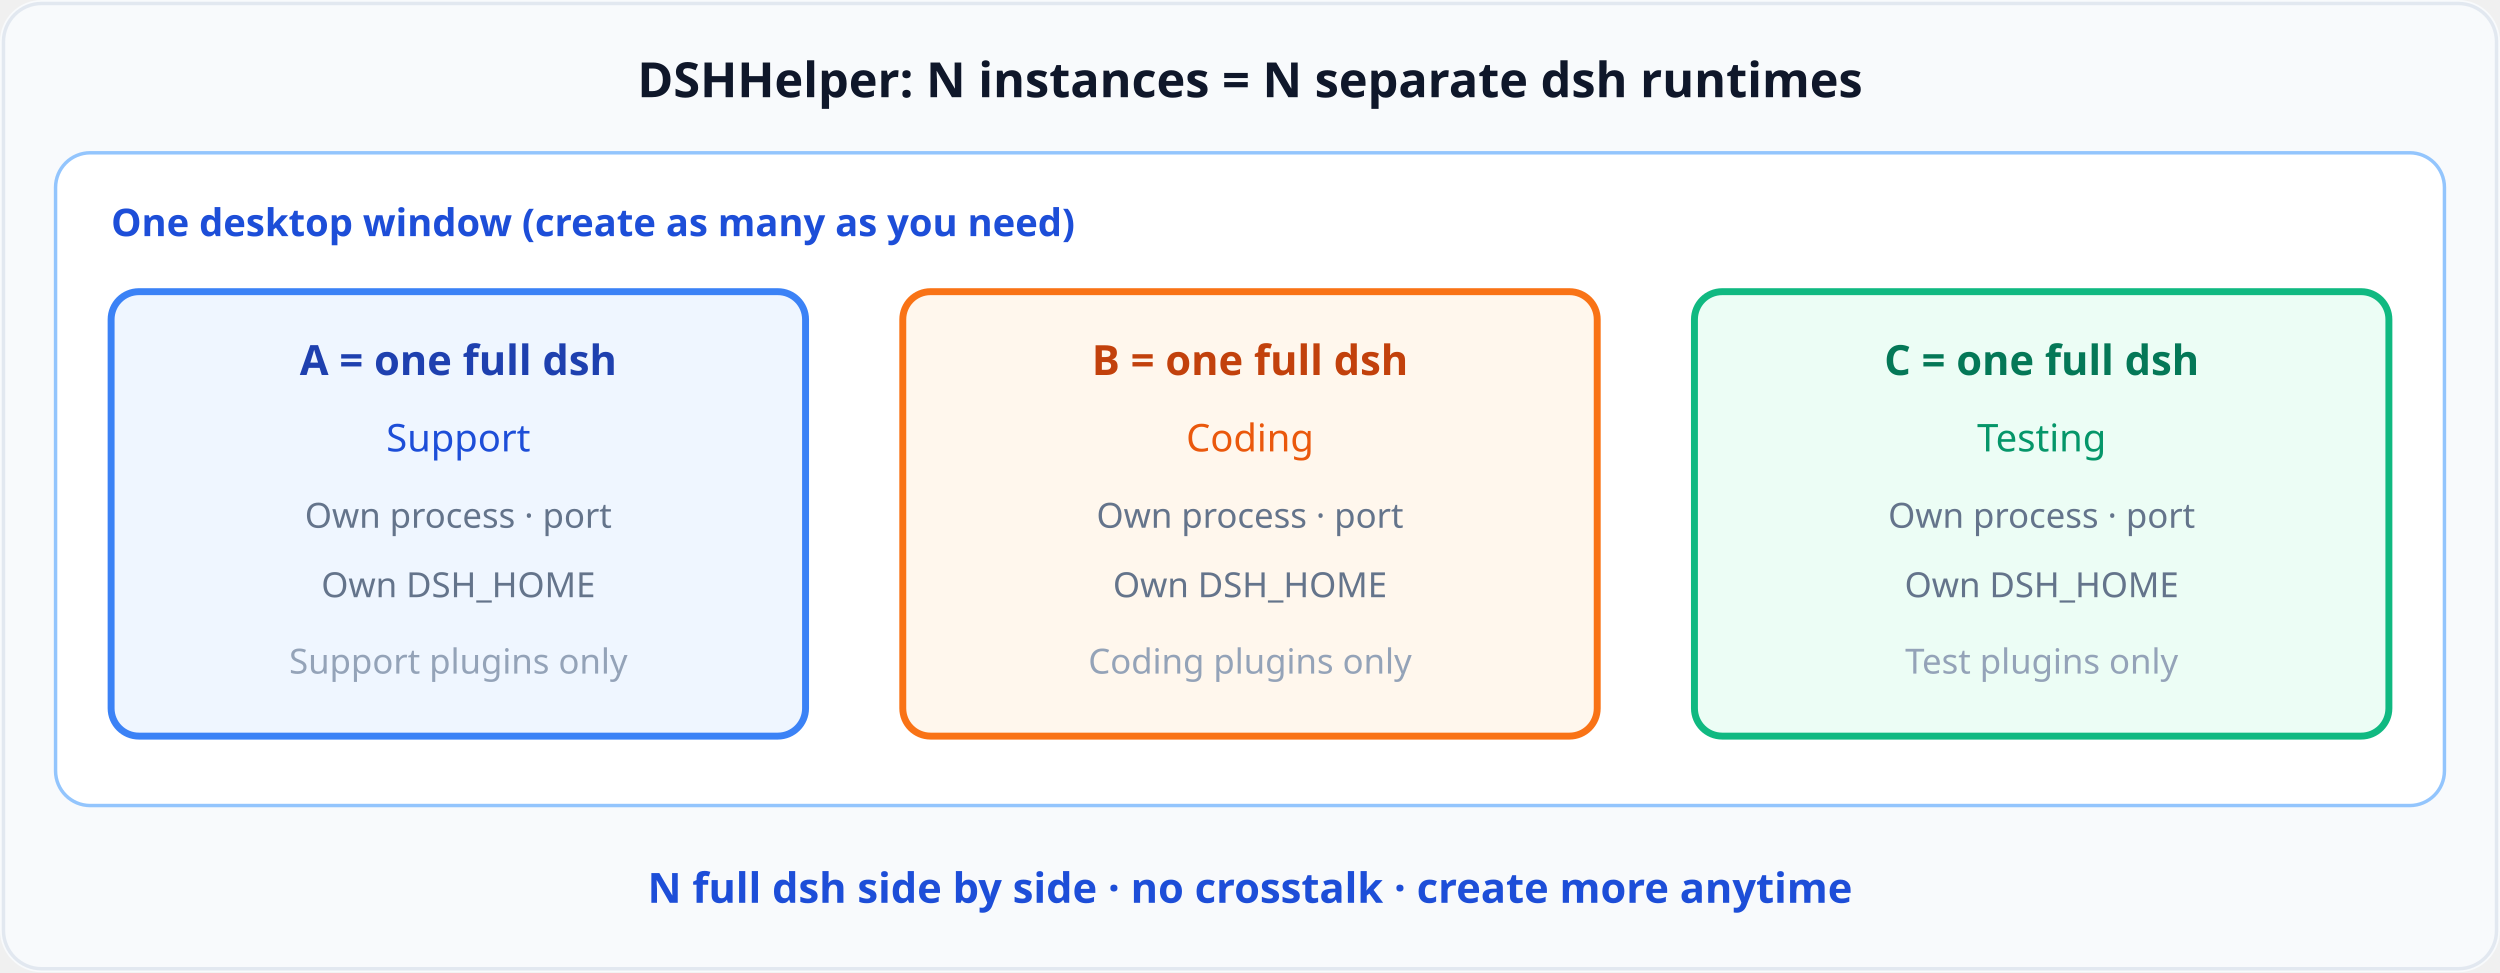
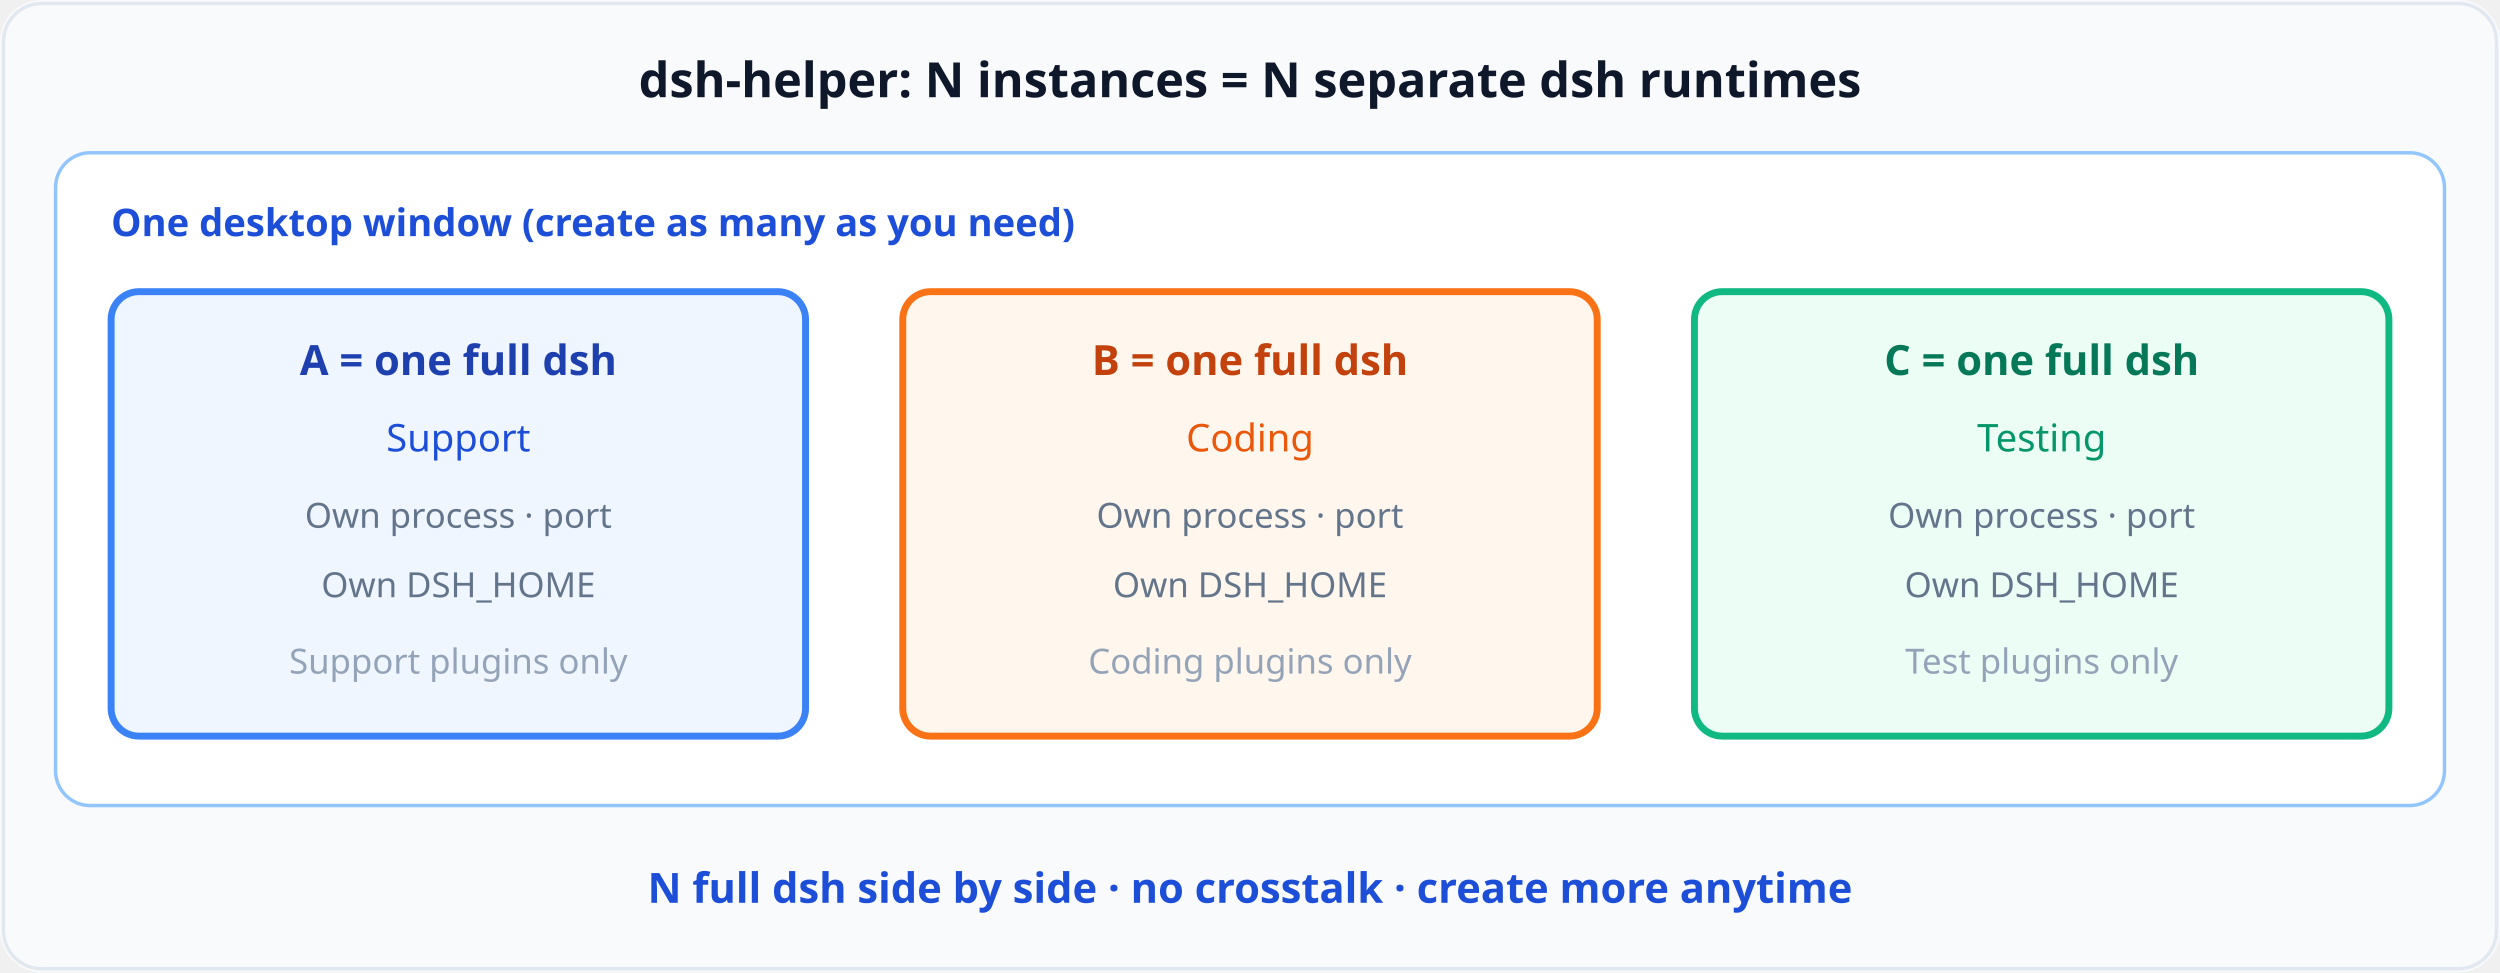
<svg xmlns="http://www.w3.org/2000/svg" viewBox="0 0 720 280" fill="none">
  <rect width="720" height="280" rx="12" fill="#f8fafc" />
  <rect x="1" y="1" width="718" height="278" rx="11" stroke="#e2e8f0" />
-   <text x="360" y="28" text-anchor="middle" font-family="Segoe UI, sans-serif" font-size="14" font-weight="700" fill="#0f172a">DSHHelper: N instances = N separate dsh runtimes</text>
+   <text x="360" y="28" text-anchor="middle" font-family="Segoe UI, sans-serif" font-size="14" font-weight="700" fill="#0f172a">dsh-helper: N instances = N separate dsh runtimes</text>
  <rect x="16" y="44" width="688" height="188" rx="10" fill="#fff" stroke="#93c5fd" />
  <text x="32" y="68" font-family="Segoe UI, sans-serif" font-size="11" font-weight="600" fill="#1d4ed8">One desktop window (create as many as you need)</text>
  <rect x="32" y="84" width="200" height="128" rx="8" fill="#eff6ff" stroke="#3b82f6" stroke-width="2" />
  <text x="132" y="108" text-anchor="middle" font-family="Segoe UI, sans-serif" font-size="12" font-weight="700" fill="#1e40af">A = one full dsh</text>
  <text x="132" y="130" text-anchor="middle" font-family="Segoe UI, sans-serif" font-size="11" fill="#1d4ed8">Support</text>
  <text x="132" y="152" text-anchor="middle" font-family="Segoe UI, sans-serif" font-size="10" fill="#64748b">Own process · port</text>
  <text x="132" y="172" text-anchor="middle" font-family="Segoe UI, sans-serif" font-size="10" fill="#64748b">Own DSH_HOME</text>
  <text x="132" y="194" text-anchor="middle" font-family="Segoe UI, sans-serif" font-size="10" fill="#94a3b8">Support plugins only</text>
  <rect x="260" y="84" width="200" height="128" rx="8" fill="#fff7ed" stroke="#f97316" stroke-width="2" />
  <text x="360" y="108" text-anchor="middle" font-family="Segoe UI, sans-serif" font-size="12" font-weight="700" fill="#c2410c">B = one full dsh</text>
  <text x="360" y="130" text-anchor="middle" font-family="Segoe UI, sans-serif" font-size="11" fill="#ea580c">Coding</text>
  <text x="360" y="152" text-anchor="middle" font-family="Segoe UI, sans-serif" font-size="10" fill="#64748b">Own process · port</text>
  <text x="360" y="172" text-anchor="middle" font-family="Segoe UI, sans-serif" font-size="10" fill="#64748b">Own DSH_HOME</text>
  <text x="360" y="194" text-anchor="middle" font-family="Segoe UI, sans-serif" font-size="10" fill="#94a3b8">Coding plugins only</text>
  <rect x="488" y="84" width="200" height="128" rx="8" fill="#ecfdf5" stroke="#10b981" stroke-width="2" />
  <text x="588" y="108" text-anchor="middle" font-family="Segoe UI, sans-serif" font-size="12" font-weight="700" fill="#047857">C = one full dsh</text>
  <text x="588" y="130" text-anchor="middle" font-family="Segoe UI, sans-serif" font-size="11" fill="#059669">Testing</text>
  <text x="588" y="152" text-anchor="middle" font-family="Segoe UI, sans-serif" font-size="10" fill="#64748b">Own process · port</text>
  <text x="588" y="172" text-anchor="middle" font-family="Segoe UI, sans-serif" font-size="10" fill="#64748b">Own DSH_HOME</text>
  <text x="588" y="194" text-anchor="middle" font-family="Segoe UI, sans-serif" font-size="10" fill="#94a3b8">Test plugins only</text>
  <text x="360" y="260" text-anchor="middle" font-family="Segoe UI, sans-serif" font-size="12" font-weight="600" fill="#1d4ed8">N full dsh side by side · no crosstalk · create more anytime</text>
</svg>
